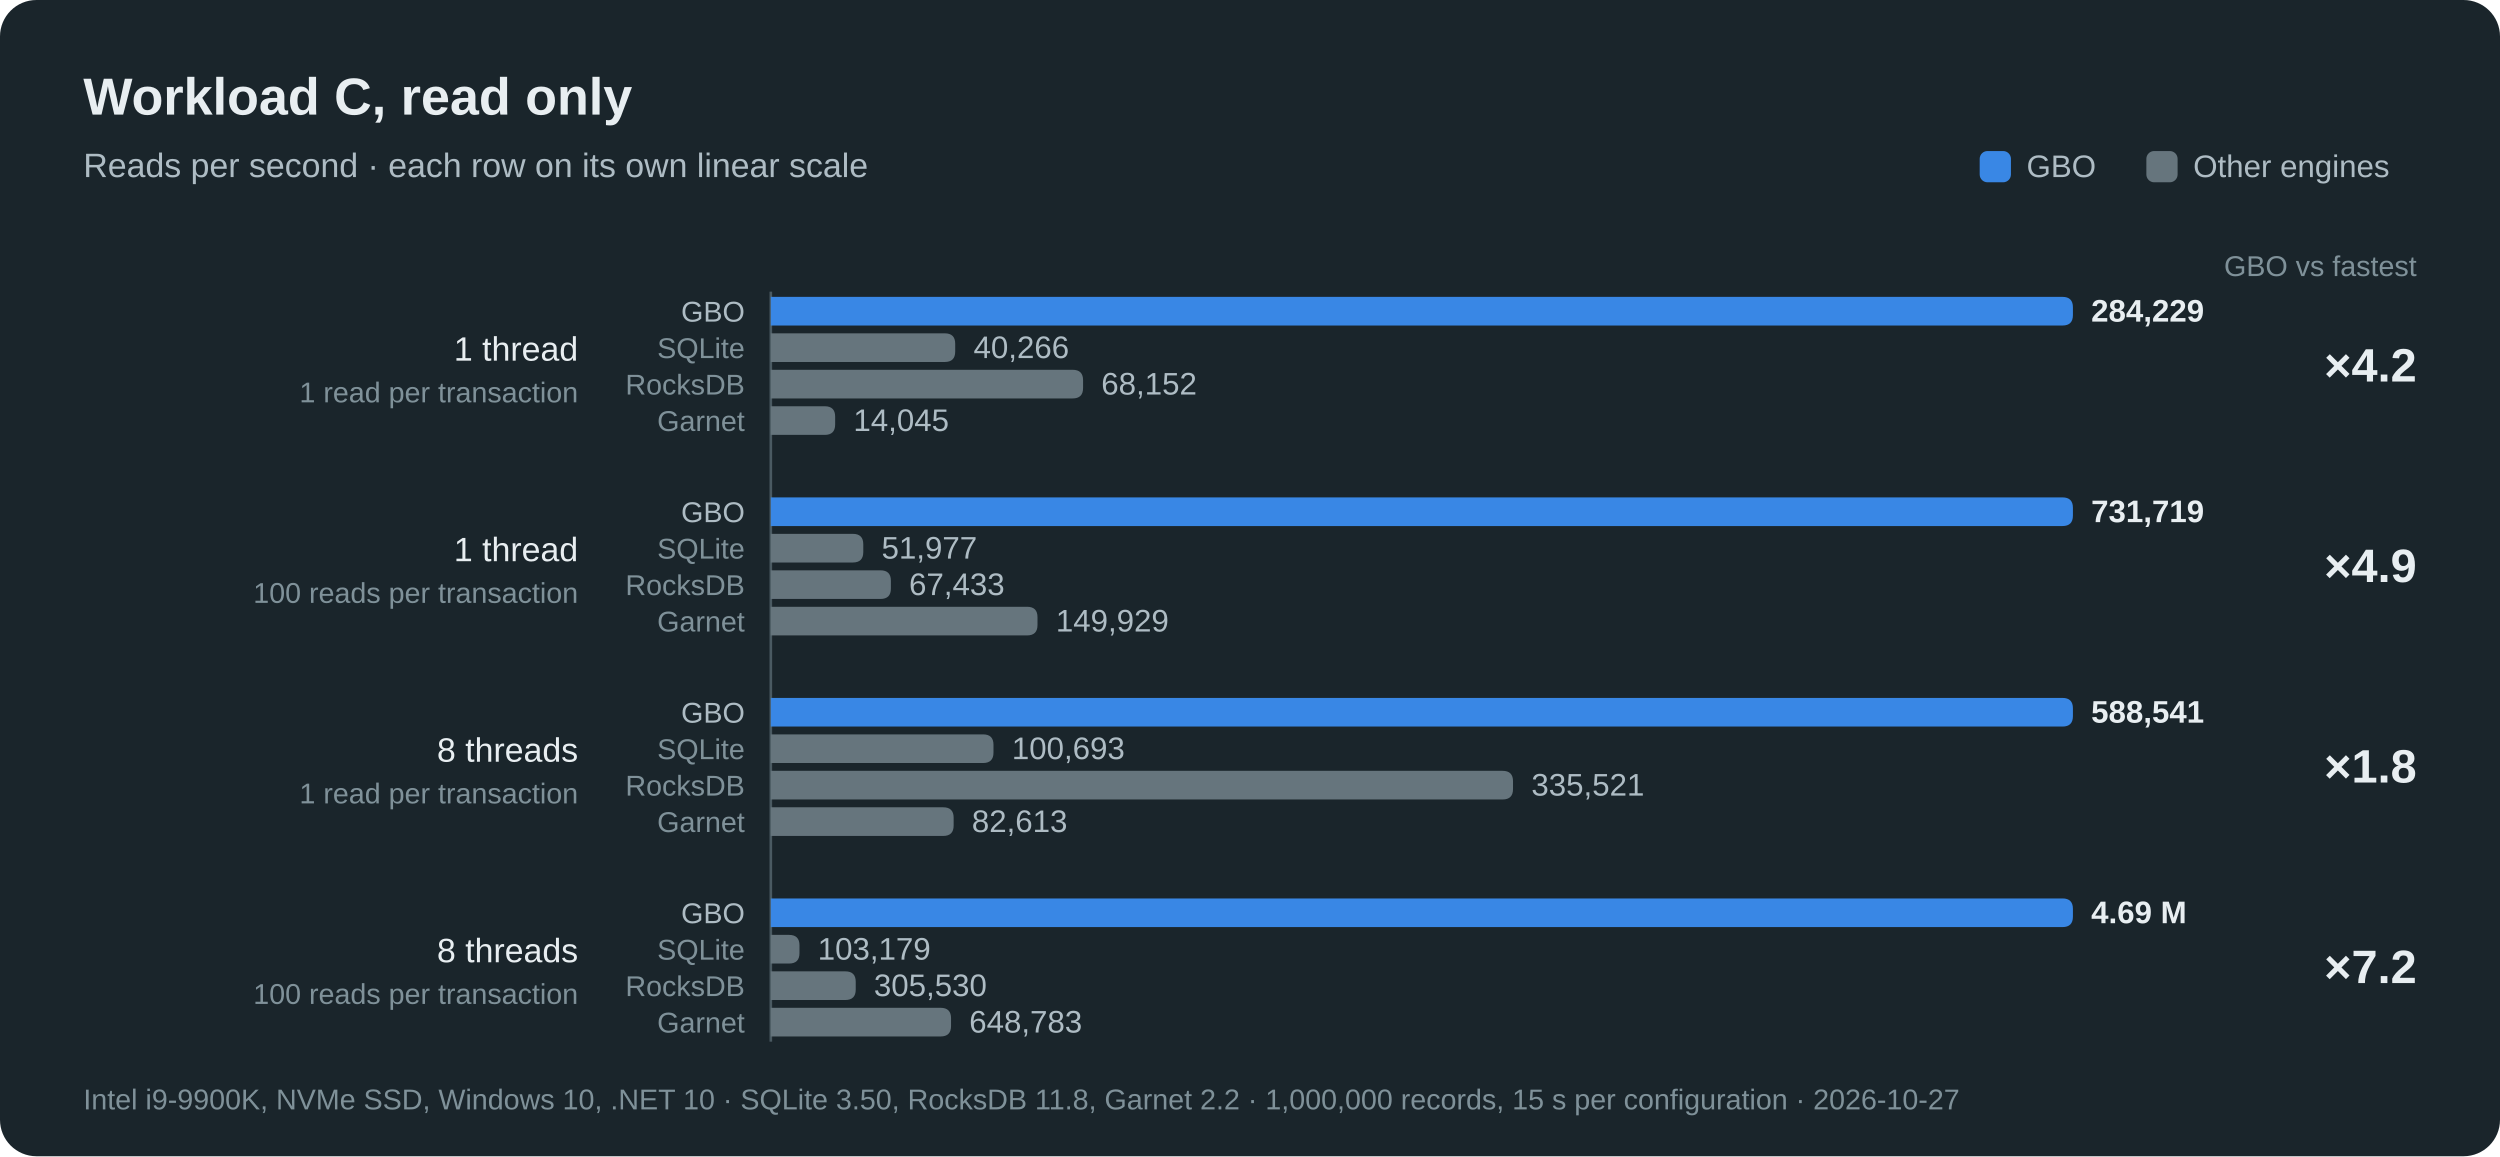
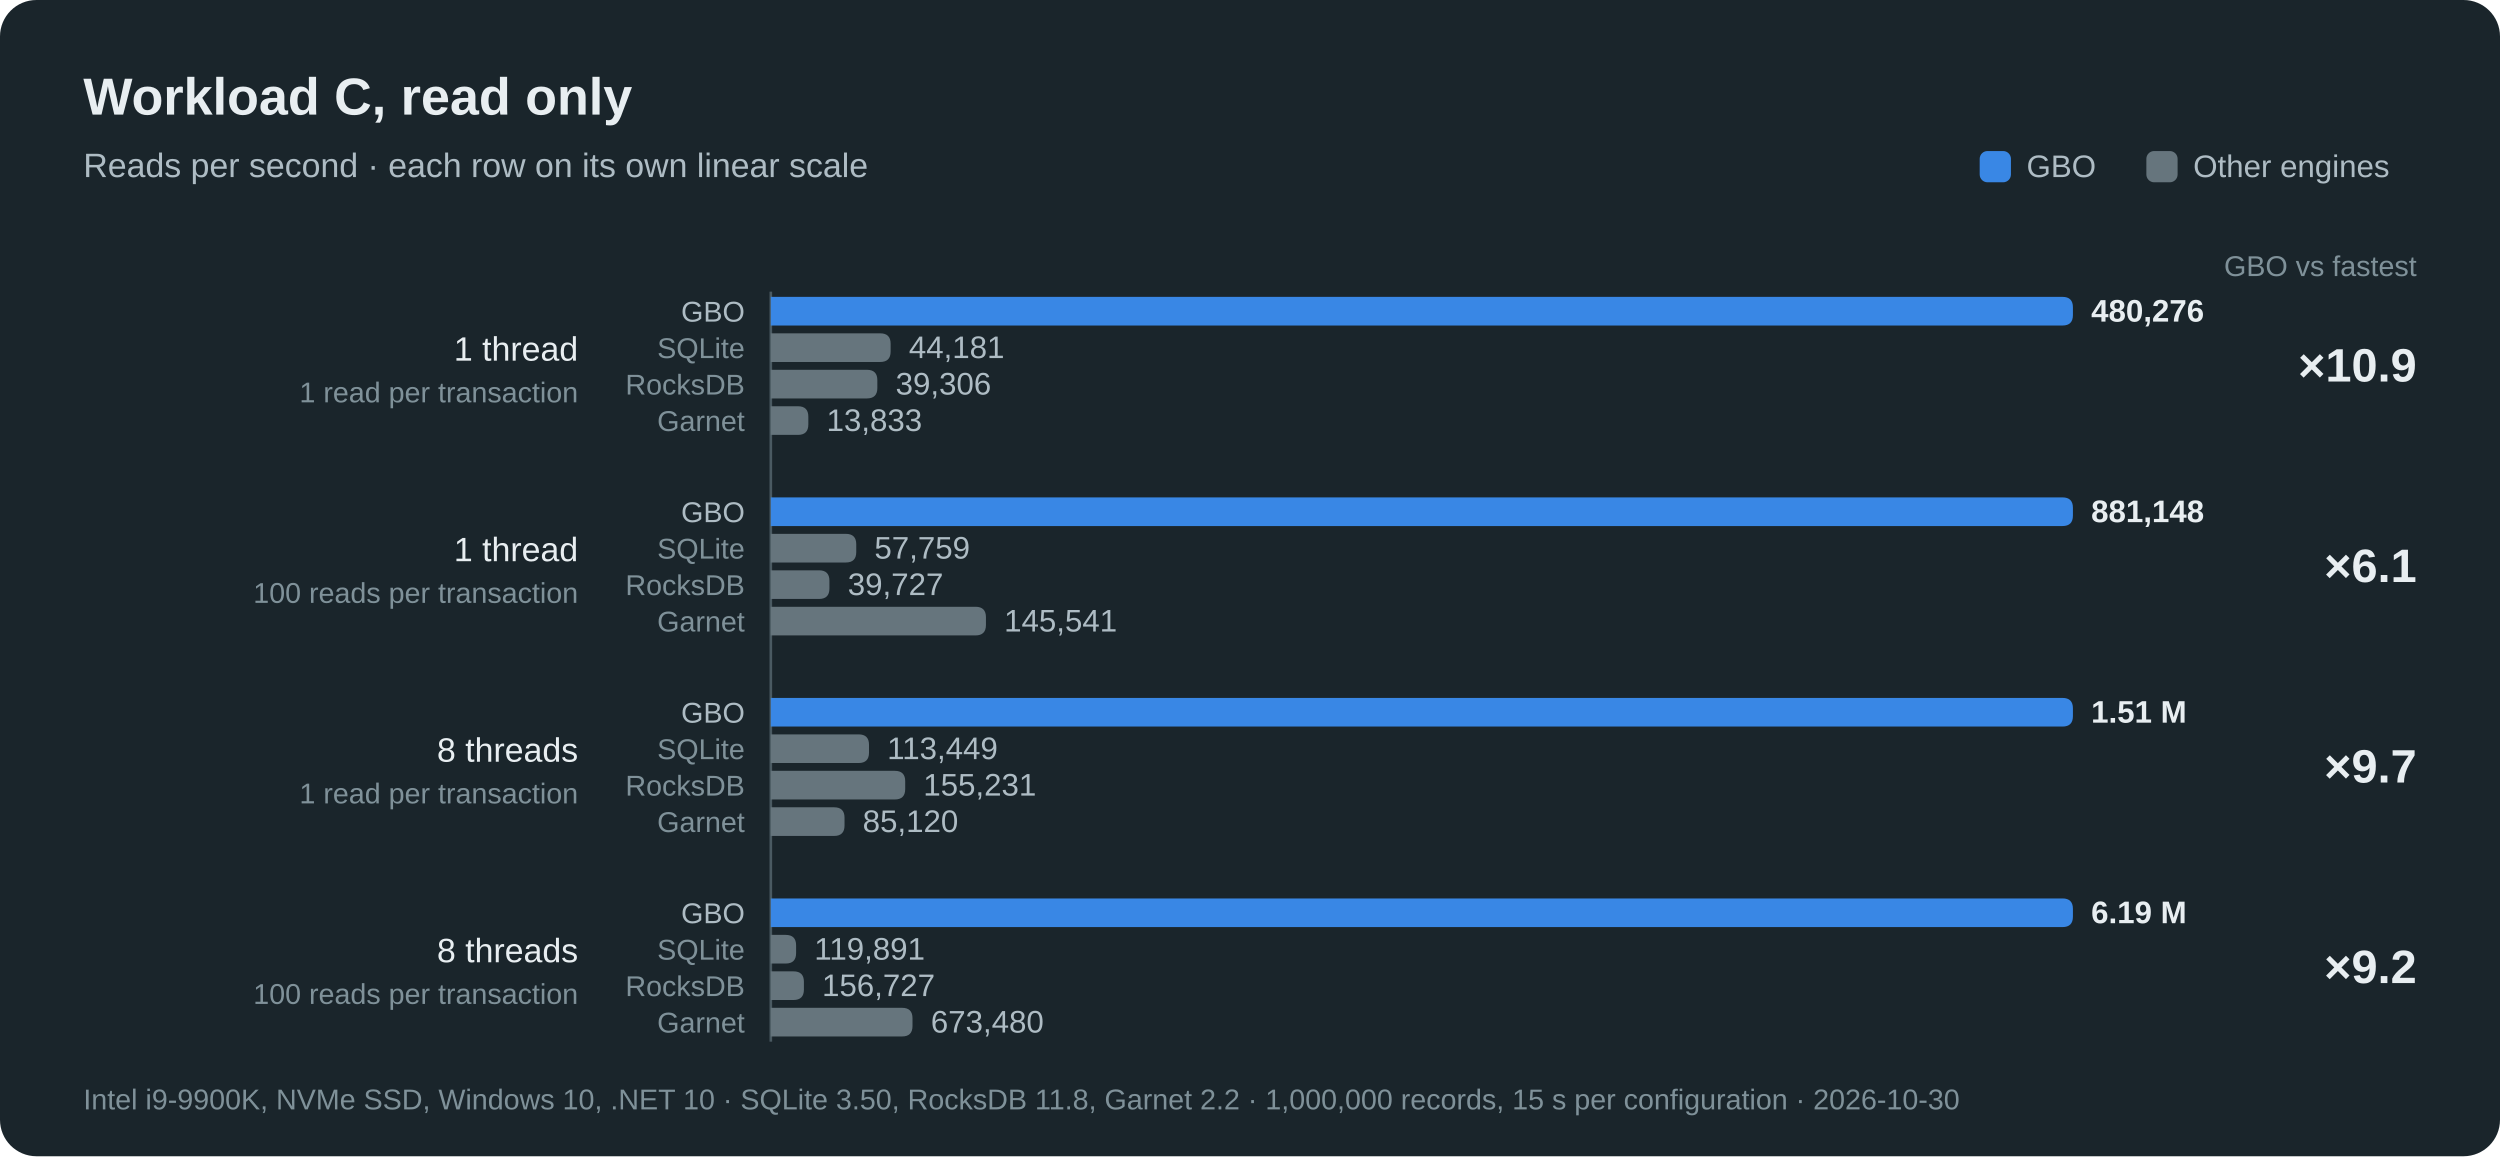
<svg xmlns="http://www.w3.org/2000/svg" width="960" height="444" viewBox="0 0 960 444" role="img" font-family="'Segoe UI', -apple-system, BlinkMacSystemFont, 'Helvetica Neue', Arial, sans-serif">
  <rect width="960" height="444" rx="14" fill="#1a252b" />
  <text x="32" y="44" font-size="20" font-weight="600" fill="#e8eef1" text-anchor="start">Workload C, read only</text>
  <text x="32" y="68" font-size="13" font-weight="400" fill="#aebcc4" text-anchor="start">Reads per second · each row on its own linear scale</text>
  <rect x="760.2" y="58" width="12" height="12" rx="3" fill="#3987e5" />
  <text x="778.2" y="68" font-size="12" font-weight="400" fill="#aebcc4" text-anchor="start">GBO</text>
  <rect x="824.2" y="58" width="12" height="12" rx="3" fill="#66757d" />
  <text x="842.2" y="68" font-size="12" font-weight="400" fill="#aebcc4" text-anchor="start">Other engines</text>
  <text x="928" y="106" font-size="11" font-weight="400" fill="#7f9199" text-anchor="end">GBO vs fastest</text>
  <line x1="296" y1="112" x2="296" y2="400" stroke="#4a5a62" stroke-width="1" />
  <text x="222" y="138.5" font-size="13" font-weight="400" fill="#e8eef1" text-anchor="end">1 thread</text>
  <text x="222" y="154.5" font-size="11" font-weight="400" fill="#7f9199" text-anchor="end">1 read per transaction</text>
  <text x="286" y="123.5" font-size="11" font-weight="400" fill="#aebcc4" text-anchor="end">GBO</text>
  <path d="M296 114H792.0Q796.0 114 796.0 118V121Q796.0 125 792.0 125H296Z" fill="#3987e5" />
-   <text x="803" y="123.5" font-size="12" font-weight="600" fill="#e8eef1" text-anchor="start">284,229</text>
+   <text x="803" y="123.5" font-size="12" font-weight="600" fill="#e8eef1" text-anchor="start">480,276</text>
  <text x="286" y="137.5" font-size="11" font-weight="400" fill="#7f9199" text-anchor="end">SQLite</text>
-   <path d="M296 128H362.8Q366.8 128 366.8 132V135Q366.8 139 362.8 139H296Z" fill="#66757d" />
-   <text x="373.834" y="137.5" font-size="12" font-weight="400" fill="#aebcc4" text-anchor="start">40,266</text>
+   <path d="M296 128H338.0Q342.0 128 342.0 132V135Q342.0 139 338.0 139H296Z" fill="#66757d" />
+   <text x="348.995" y="137.5" font-size="12" font-weight="400" fill="#aebcc4" text-anchor="start">44,181</text>
  <text x="286" y="151.5" font-size="11" font-weight="400" fill="#7f9199" text-anchor="end">RocksDB</text>
-   <path d="M296 142H411.9Q415.9 142 415.9 146V149Q415.9 153 411.9 153H296Z" fill="#66757d" />
-   <text x="422.889" y="151.5" font-size="12" font-weight="400" fill="#aebcc4" text-anchor="start">68,152</text>
+   <path d="M296 142H332.9Q336.9 142 336.9 146V149Q336.9 153 332.9 153H296Z" fill="#66757d" />
+   <text x="343.92" y="151.5" font-size="12" font-weight="400" fill="#aebcc4" text-anchor="start">39,306</text>
  <text x="286" y="165.5" font-size="11" font-weight="400" fill="#7f9199" text-anchor="end">Garnet</text>
-   <path d="M296 156H316.7Q320.7 156 320.7 160V163Q320.7 167 316.7 167H296Z" fill="#66757d" />
-   <text x="327.707" y="165.5" font-size="12" font-weight="400" fill="#aebcc4" text-anchor="start">14,045</text>
-   <text x="928" y="146.5" font-size="18" font-weight="600" fill="#e8eef1" text-anchor="end">×4.2</text>
+   <path d="M296 156H306.4Q310.4 156 310.4 160V163Q310.4 167 306.4 167H296Z" fill="#66757d" />
+   <text x="317.401" y="165.5" font-size="12" font-weight="400" fill="#aebcc4" text-anchor="start">13,833</text>
+   <text x="928" y="146.5" font-size="18" font-weight="600" fill="#e8eef1" text-anchor="end">×10.9</text>
  <text x="222" y="215.5" font-size="13" font-weight="400" fill="#e8eef1" text-anchor="end">1 thread</text>
  <text x="222" y="231.5" font-size="11" font-weight="400" fill="#7f9199" text-anchor="end">100 reads per transaction</text>
  <text x="286" y="200.5" font-size="11" font-weight="400" fill="#aebcc4" text-anchor="end">GBO</text>
  <path d="M296 191H792.0Q796.0 191 796.0 195V198Q796.0 202 792.0 202H296Z" fill="#3987e5" />
-   <text x="803" y="200.5" font-size="12" font-weight="600" fill="#e8eef1" text-anchor="start">731,719</text>
+   <text x="803" y="200.5" font-size="12" font-weight="600" fill="#e8eef1" text-anchor="start">881,148</text>
  <text x="286" y="214.5" font-size="11" font-weight="400" fill="#7f9199" text-anchor="end">SQLite</text>
-   <path d="M296 205H327.5Q331.5 205 331.5 209V212Q331.5 216 327.5 216H296Z" fill="#66757d" />
-   <text x="338.517" y="214.5" font-size="12" font-weight="400" fill="#aebcc4" text-anchor="start">51,977</text>
+   <path d="M296 205H324.8Q328.8 205 328.8 209V212Q328.8 216 324.8 216H296Z" fill="#66757d" />
+   <text x="335.775" y="214.5" font-size="12" font-weight="400" fill="#aebcc4" text-anchor="start">57,759</text>
  <text x="286" y="228.5" font-size="11" font-weight="400" fill="#7f9199" text-anchor="end">RocksDB</text>
-   <path d="M296 219H338.1Q342.1 219 342.1 223V226Q342.1 230 338.1 230H296Z" fill="#66757d" />
-   <text x="349.078" y="228.5" font-size="12" font-weight="400" fill="#aebcc4" text-anchor="start">67,433</text>
+   <path d="M296 219H314.5Q318.5 219 318.5 223V226Q318.5 230 314.5 230H296Z" fill="#66757d" />
+   <text x="325.543" y="228.5" font-size="12" font-weight="400" fill="#aebcc4" text-anchor="start">39,727</text>
  <text x="286" y="242.5" font-size="11" font-weight="400" fill="#7f9199" text-anchor="end">Garnet</text>
-   <path d="M296 233H394.4Q398.4 233 398.4 237V240Q398.4 244 394.4 244H296Z" fill="#66757d" />
-   <text x="405.45" y="242.5" font-size="12" font-weight="400" fill="#aebcc4" text-anchor="start">149,929</text>
-   <text x="928" y="223.5" font-size="18" font-weight="600" fill="#e8eef1" text-anchor="end">×4.9</text>
+   <path d="M296 233H374.6Q378.6 233 378.6 237V240Q378.6 244 374.6 244H296Z" fill="#66757d" />
+   <text x="385.586" y="242.5" font-size="12" font-weight="400" fill="#aebcc4" text-anchor="start">145,541</text>
+   <text x="928" y="223.5" font-size="18" font-weight="600" fill="#e8eef1" text-anchor="end">×6.1</text>
  <text x="222" y="292.5" font-size="13" font-weight="400" fill="#e8eef1" text-anchor="end">8 threads</text>
  <text x="222" y="308.5" font-size="11" font-weight="400" fill="#7f9199" text-anchor="end">1 read per transaction</text>
  <text x="286" y="277.5" font-size="11" font-weight="400" fill="#aebcc4" text-anchor="end">GBO</text>
  <path d="M296 268H792.0Q796.0 268 796.0 272V275Q796.0 279 792.0 279H296Z" fill="#3987e5" />
-   <text x="803" y="277.5" font-size="12" font-weight="600" fill="#e8eef1" text-anchor="start">588,541</text>
+   <text x="803" y="277.5" font-size="12" font-weight="600" fill="#e8eef1" text-anchor="start">1.51 M</text>
  <text x="286" y="291.5" font-size="11" font-weight="400" fill="#7f9199" text-anchor="end">SQLite</text>
-   <path d="M296 282H377.5Q381.5 282 381.5 286V289Q381.5 293 377.5 293H296Z" fill="#66757d" />
-   <text x="388.545" y="291.5" font-size="12" font-weight="400" fill="#aebcc4" text-anchor="start">100,693</text>
+   <path d="M296 282H329.7Q333.7 282 333.7 286V289Q333.7 293 329.7 293H296Z" fill="#66757d" />
+   <text x="340.676" y="291.5" font-size="12" font-weight="400" fill="#aebcc4" text-anchor="start">113,449</text>
  <text x="286" y="305.5" font-size="11" font-weight="400" fill="#7f9199" text-anchor="end">RocksDB</text>
-   <path d="M296 296H577.0Q581.0 296 581.0 300V303Q581.0 307 577.0 307H296Z" fill="#66757d" />
-   <text x="588.045" y="305.5" font-size="12" font-weight="400" fill="#aebcc4" text-anchor="start">335,521</text>
+   <path d="M296 296H343.6Q347.6 296 347.6 300V303Q347.6 307 343.6 307H296Z" fill="#66757d" />
+   <text x="354.552" y="305.5" font-size="12" font-weight="400" fill="#aebcc4" text-anchor="start">155,231</text>
  <text x="286" y="319.5" font-size="11" font-weight="400" fill="#7f9199" text-anchor="end">Garnet</text>
-   <path d="M296 310H362.2Q366.2 310 366.2 314V317Q366.2 321 362.2 321H296Z" fill="#66757d" />
-   <text x="373.185" y="319.5" font-size="12" font-weight="400" fill="#aebcc4" text-anchor="start">82,613</text>
-   <text x="928" y="300.5" font-size="18" font-weight="600" fill="#e8eef1" text-anchor="end">×1.8</text>
+   <path d="M296 310H320.3Q324.3 310 324.3 314V317Q324.3 321 320.3 321H296Z" fill="#66757d" />
+   <text x="331.268" y="319.5" font-size="12" font-weight="400" fill="#aebcc4" text-anchor="start">85,120</text>
+   <text x="928" y="300.5" font-size="18" font-weight="600" fill="#e8eef1" text-anchor="end">×9.7</text>
  <text x="222" y="369.5" font-size="13" font-weight="400" fill="#e8eef1" text-anchor="end">8 threads</text>
  <text x="222" y="385.5" font-size="11" font-weight="400" fill="#7f9199" text-anchor="end">100 reads per transaction</text>
  <text x="286" y="354.5" font-size="11" font-weight="400" fill="#aebcc4" text-anchor="end">GBO</text>
  <path d="M296 345H792.0Q796.0 345 796.0 349V352Q796.0 356 792.0 356H296Z" fill="#3987e5" />
-   <text x="803" y="354.5" font-size="12" font-weight="600" fill="#e8eef1" text-anchor="start">4.69 M</text>
+   <text x="803" y="354.5" font-size="12" font-weight="600" fill="#e8eef1" text-anchor="start">6.19 M</text>
  <text x="286" y="368.5" font-size="11" font-weight="400" fill="#7f9199" text-anchor="end">SQLite</text>
-   <path d="M296 359H303.0Q307.0 359 307.0 363V366Q307.0 370 303.0 370H296Z" fill="#66757d" />
-   <text x="314.002" y="368.5" font-size="12" font-weight="400" fill="#aebcc4" text-anchor="start">103,179</text>
+   <path d="M296 359H301.7Q305.7 359 305.7 363V366Q305.7 370 301.7 370H296Z" fill="#66757d" />
+   <text x="312.691" y="368.5" font-size="12" font-weight="400" fill="#aebcc4" text-anchor="start">119,891</text>
  <text x="286" y="382.5" font-size="11" font-weight="400" fill="#7f9199" text-anchor="end">RocksDB</text>
-   <path d="M296 373H324.6Q328.6 373 328.6 377V380Q328.6 384 324.6 384H296Z" fill="#66757d" />
-   <text x="335.58" y="382.5" font-size="12" font-weight="400" fill="#aebcc4" text-anchor="start">305,530</text>
+   <path d="M296 373H304.7Q308.7 373 308.7 377V380Q308.7 384 304.7 384H296Z" fill="#66757d" />
+   <text x="315.669" y="382.5" font-size="12" font-weight="400" fill="#aebcc4" text-anchor="start">156,727</text>
  <text x="286" y="396.5" font-size="11" font-weight="400" fill="#7f9199" text-anchor="end">Garnet</text>
-   <path d="M296 387H361.2Q365.2 387 365.2 391V394Q365.2 398 361.2 398H296Z" fill="#66757d" />
-   <text x="372.182" y="396.5" font-size="12" font-weight="400" fill="#aebcc4" text-anchor="start">648,783</text>
-   <text x="928" y="377.5" font-size="18" font-weight="600" fill="#e8eef1" text-anchor="end">×7.2</text>
-   <text x="32" y="426" font-size="11" font-weight="400" fill="#7f9199" text-anchor="start">Intel i9-9900K, NVMe SSD, Windows 10, .NET 10 · SQLite 3.50, RocksDB 11.8, Garnet 2.2 · 1,000,000 records, 15 s per configuration · 2026-10-27</text>
+   <path d="M296 387H346.4Q350.4 387 350.4 391V394Q350.4 398 346.4 398H296Z" fill="#66757d" />
+   <text x="357.44" y="396.5" font-size="12" font-weight="400" fill="#aebcc4" text-anchor="start">673,480</text>
+   <text x="928" y="377.5" font-size="18" font-weight="600" fill="#e8eef1" text-anchor="end">×9.2</text>
+   <text x="32" y="426" font-size="11" font-weight="400" fill="#7f9199" text-anchor="start">Intel i9-9900K, NVMe SSD, Windows 10, .NET 10 · SQLite 3.50, RocksDB 11.8, Garnet 2.2 · 1,000,000 records, 15 s per configuration · 2026-10-30</text>
</svg>
